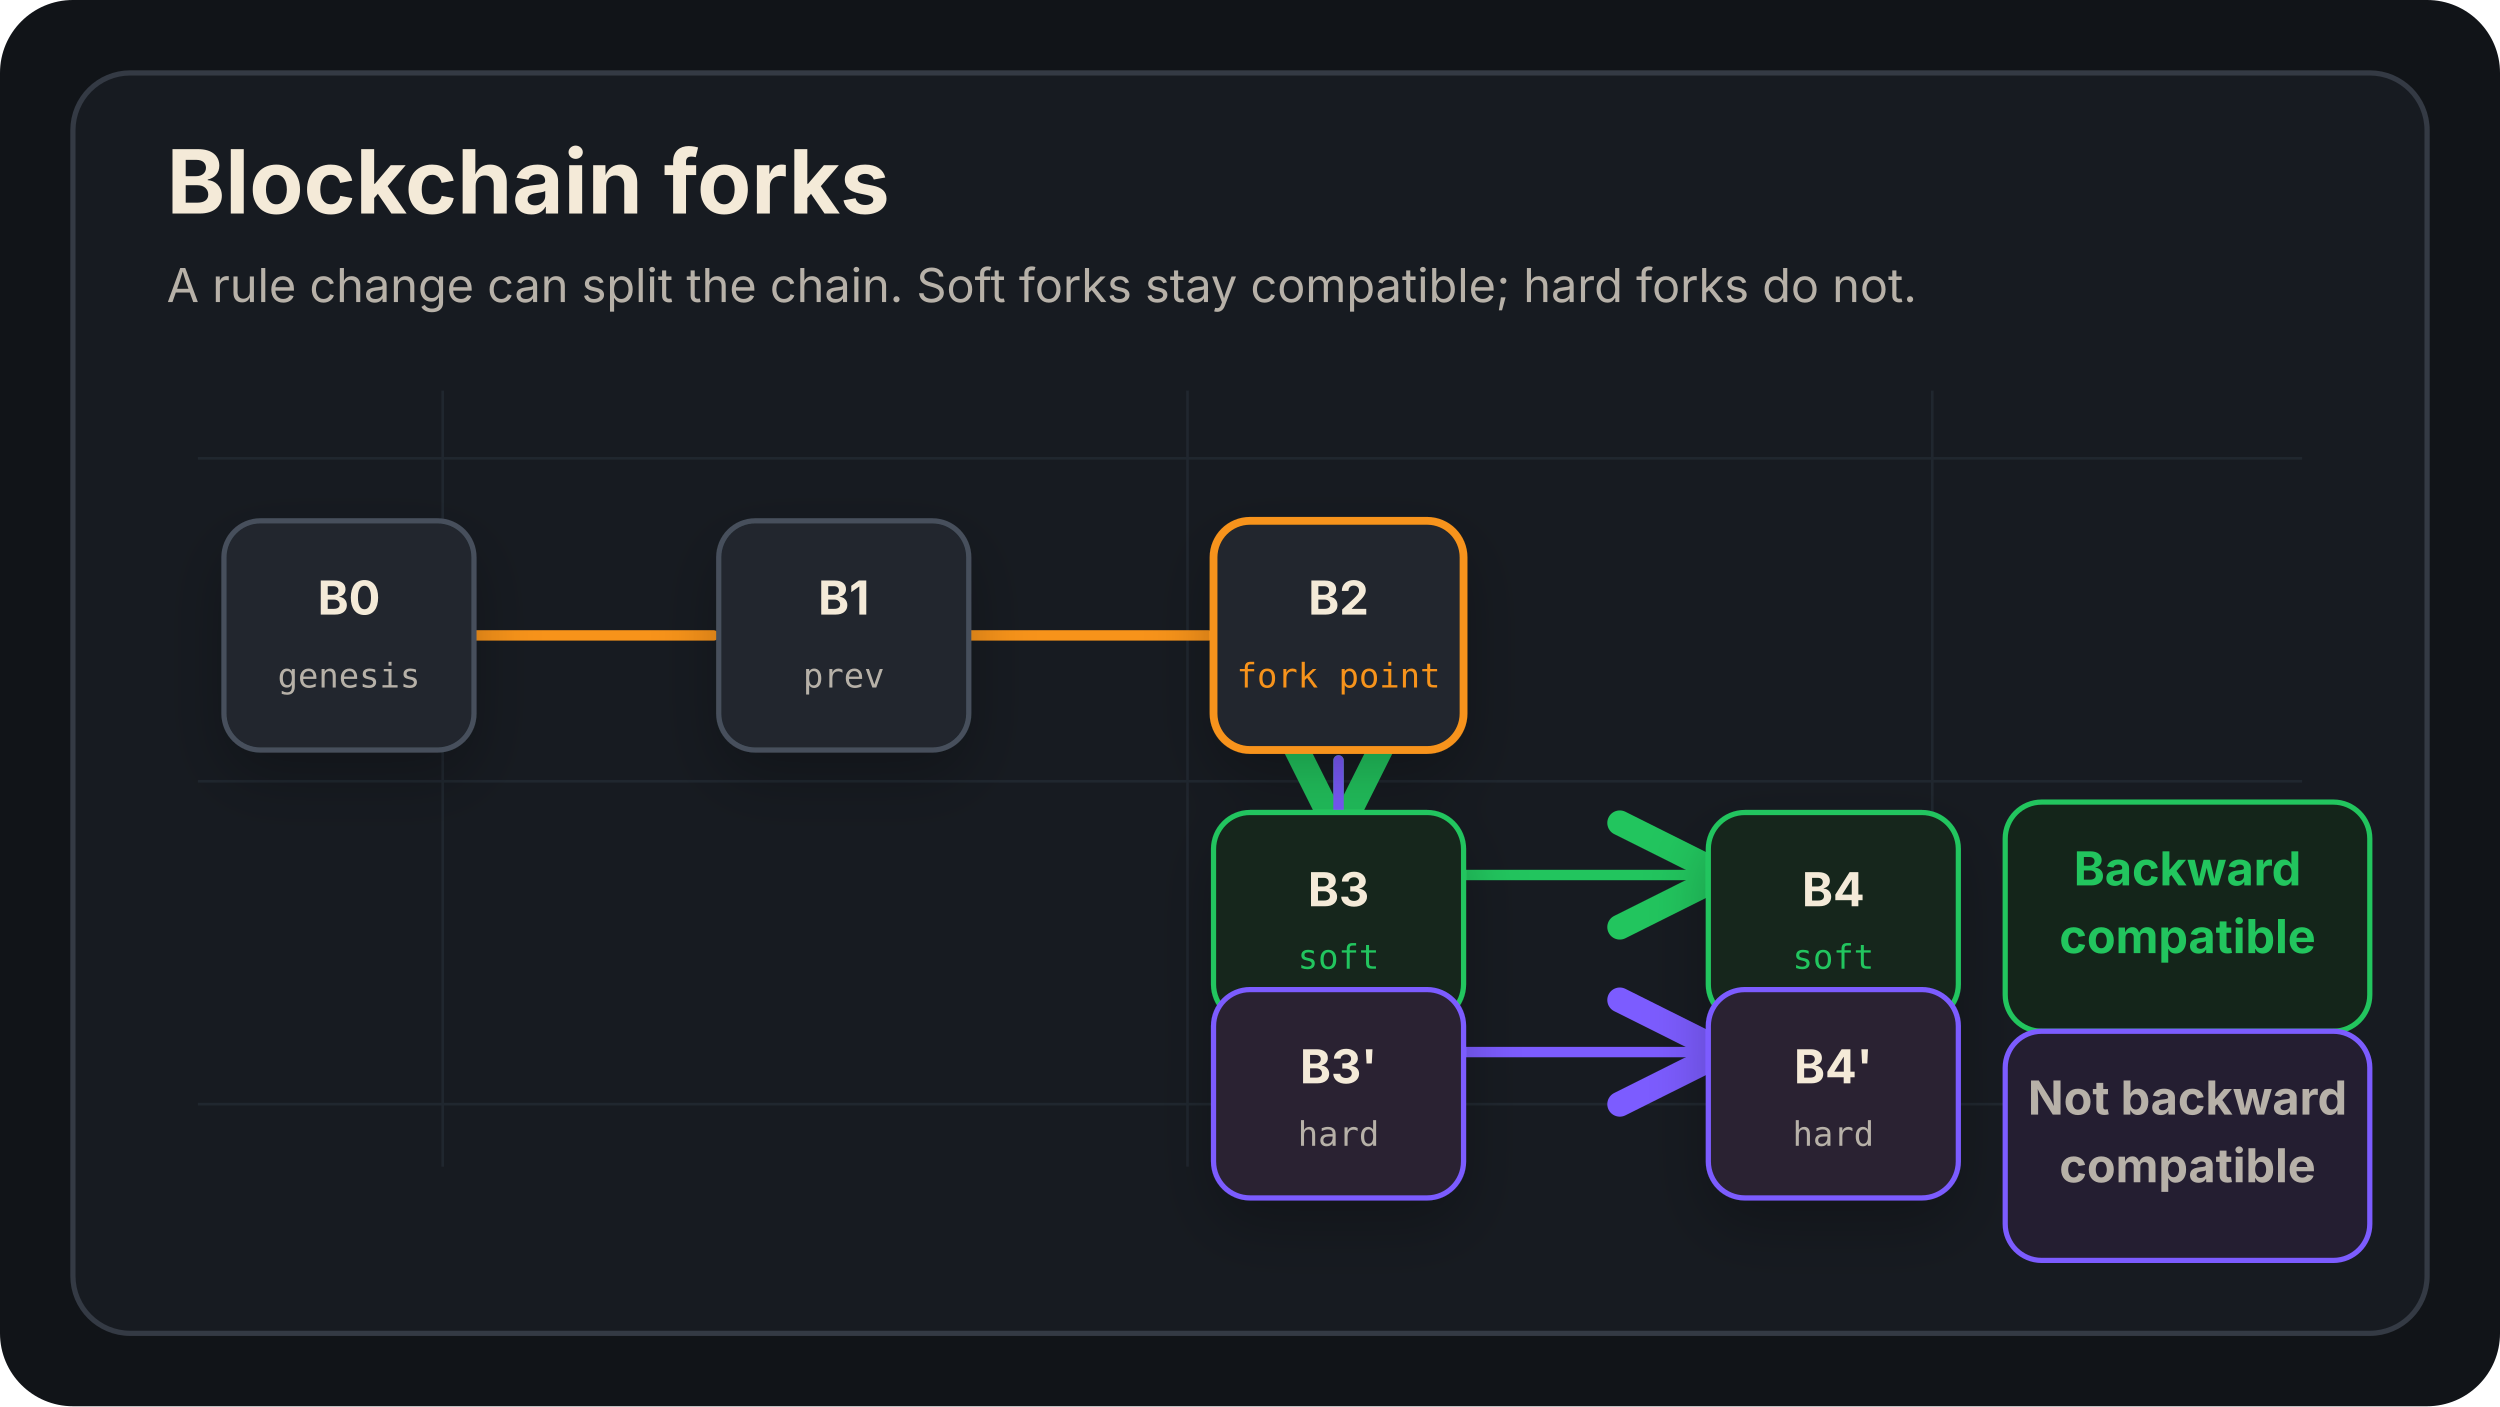
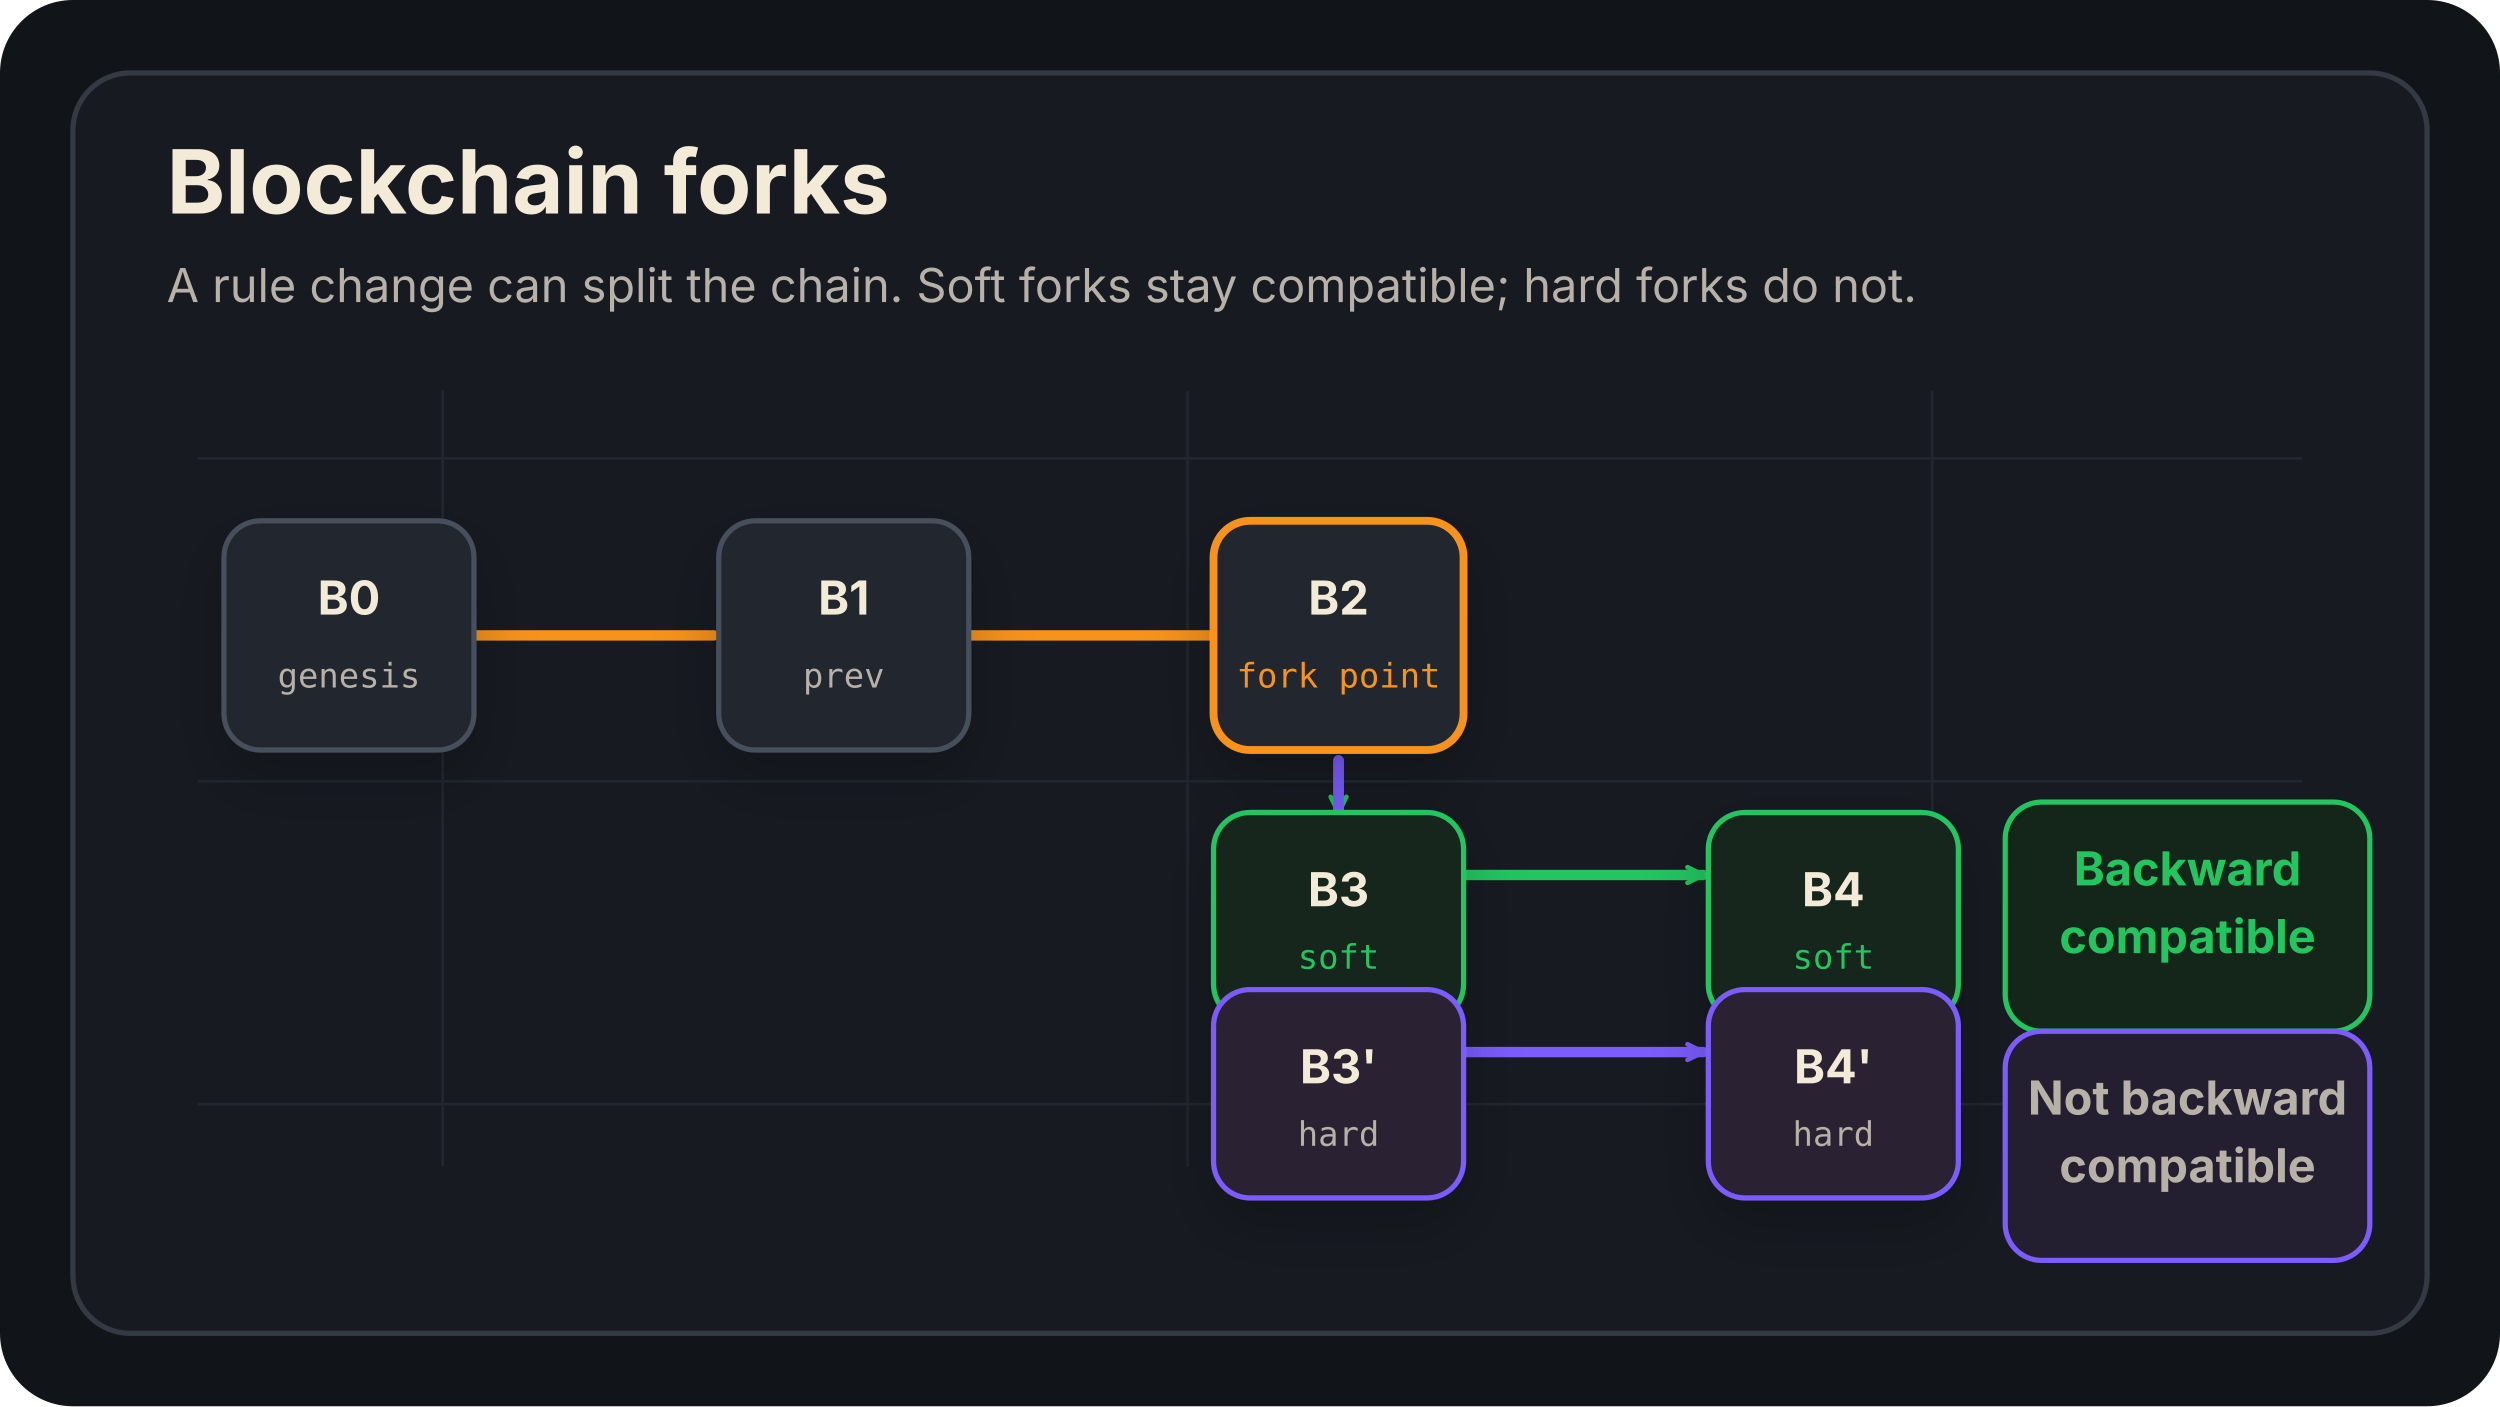
<svg xmlns="http://www.w3.org/2000/svg" width="960" height="540" viewBox="0 0 960 540" fill="none" role="img" aria-labelledby="title desc">
  <defs>
-     <marker id="arrow-orange" markerWidth="14" markerHeight="14" refX="10" refY="7" orient="auto">
-       <path d="M2 2L12 7L2 12" fill="none" stroke="#F7931A" stroke-width="2.4" stroke-linecap="round" stroke-linejoin="round" />
+     <marker id="arrow-orange" markerWidth="10" markerHeight="10" refX="8" refY="5" orient="auto" markerUnits="userSpaceOnUse">
+       <path d="M2 2L8 5L2 8" fill="none" stroke="#F7931A" stroke-width="1.8" stroke-linecap="round" stroke-linejoin="round" />
    </marker>
-     <marker id="arrow-green" markerWidth="14" markerHeight="14" refX="10" refY="7" orient="auto">
-       <path d="M2 2L12 7L2 12" fill="none" stroke="#22C55E" stroke-width="2.4" stroke-linecap="round" stroke-linejoin="round" />
+     <marker id="arrow-green" markerWidth="10" markerHeight="10" refX="8" refY="5" orient="auto" markerUnits="userSpaceOnUse">
+       <path d="M2 2L8 5L2 8" fill="none" stroke="#22C55E" stroke-width="1.8" stroke-linecap="round" stroke-linejoin="round" />
    </marker>
-     <marker id="arrow-violet" markerWidth="14" markerHeight="14" refX="10" refY="7" orient="auto">
-       <path d="M2 2L12 7L2 12" fill="none" stroke="#7C5CFF" stroke-width="2.4" stroke-linecap="round" stroke-linejoin="round" />
+     <marker id="arrow-violet" markerWidth="10" markerHeight="10" refX="8" refY="5" orient="auto" markerUnits="userSpaceOnUse">
+       <path d="M2 2L8 5L2 8" fill="none" stroke="#7C5CFF" stroke-width="1.8" stroke-linecap="round" stroke-linejoin="round" />
    </marker>
    <filter id="soft" x="-20%" y="-20%" width="140%" height="140%">
      <feDropShadow dx="0" dy="10" stdDeviation="12" flood-color="#000000" flood-opacity="0.24" />
    </filter>
  </defs>
  <rect width="960" height="540" rx="28" fill="#111418" />
  <rect x="28" y="28" width="904" height="484" rx="22" fill="#171B21" stroke="#343A44" stroke-width="2" />
  <text x="64" y="82" fill="#F4EAD8" font-family="Inter, Arial, sans-serif" font-size="34" font-weight="700">Blockchain forks</text>
  <text x="64" y="116" fill="#B7B1A8" font-family="Inter, Arial, sans-serif" font-size="18">A rule change can split the chain. Soft forks stay compatible; hard forks do not.</text>
  <g stroke="#28313B" stroke-width="1" opacity="0.55">
    <path d="M76 176H884" />
    <path d="M76 300H884" />
    <path d="M76 424H884" />
    <path d="M170 150V448" />
    <path d="M456 150V448" />
    <path d="M742 150V448" />
  </g>
  <g stroke-width="4" stroke-linecap="round" fill="none">
    <path d="M182 244H274" stroke="#F7931A" />
    <path d="M372 244H464" stroke="#F7931A" />
    <path d="M514 292V312" stroke="#22C55E" marker-end="url(#arrow-green)" />
    <path d="M514 292V380" stroke="#7C5CFF" marker-end="url(#arrow-violet)" />
    <path d="M562 336H654" stroke="#22C55E" marker-end="url(#arrow-green)" />
    <path d="M562 404H654" stroke="#7C5CFF" marker-end="url(#arrow-violet)" />
  </g>
  <g filter="url(#soft)" font-family="Inter, Arial, sans-serif" text-anchor="middle">
    <rect x="86" y="200" width="96" height="88" rx="14" fill="#20252D" stroke="#46505C" stroke-width="2" />
    <text x="134" y="236" fill="#F4EAD8" font-size="18" font-weight="700">B0</text>
    <text x="134" y="264" fill="#B7B1A8" font-family="JetBrains Mono, monospace" font-size="13">genesis</text>
    <rect x="276" y="200" width="96" height="88" rx="14" fill="#20252D" stroke="#46505C" stroke-width="2" />
    <text x="324" y="236" fill="#F4EAD8" font-size="18" font-weight="700">B1</text>
    <text x="324" y="264" fill="#B7B1A8" font-family="JetBrains Mono, monospace" font-size="13">prev</text>
    <rect x="466" y="200" width="96" height="88" rx="14" fill="#20252D" stroke="#F7931A" stroke-width="3" />
    <text x="514" y="236" fill="#F4EAD8" font-size="18" font-weight="700">B2</text>
    <text x="514" y="264" fill="#F7931A" font-family="JetBrains Mono, monospace" font-size="13">fork point</text>
    <rect x="466" y="312" width="96" height="80" rx="14" fill="#14251A" stroke="#22C55E" stroke-width="2" />
    <text x="514" y="348" fill="#F4EAD8" font-size="18" font-weight="700">B3</text>
    <text x="514" y="372" fill="#22C55E" font-family="JetBrains Mono, monospace" font-size="13">soft</text>
    <rect x="656" y="312" width="96" height="80" rx="14" fill="#14251A" stroke="#22C55E" stroke-width="2" />
    <text x="704" y="348" fill="#F4EAD8" font-size="18" font-weight="700">B4</text>
    <text x="704" y="372" fill="#22C55E" font-family="JetBrains Mono, monospace" font-size="13">soft</text>
    <rect x="466" y="380" width="96" height="80" rx="14" fill="#2A2331" stroke="#7C5CFF" stroke-width="2" />
    <text x="514" y="416" fill="#F4EAD8" font-size="18" font-weight="700">B3'</text>
    <text x="514" y="440" fill="#B7B1A8" font-family="JetBrains Mono, monospace" font-size="13">hard</text>
    <rect x="656" y="380" width="96" height="80" rx="14" fill="#2A2331" stroke="#7C5CFF" stroke-width="2" />
    <text x="704" y="416" fill="#F4EAD8" font-size="18" font-weight="700">B4'</text>
    <text x="704" y="440" fill="#B7B1A8" font-family="JetBrains Mono, monospace" font-size="13">hard</text>
  </g>
  <g font-family="Inter, Arial, sans-serif">
    <rect x="770" y="308" width="140" height="88" rx="14" fill="#14251A" stroke="#22C55E" stroke-width="2" />
    <text x="840" y="340" text-anchor="middle" fill="#22C55E" font-size="18" font-weight="700">Backward</text>
    <text x="840" y="366" text-anchor="middle" fill="#22C55E" font-size="18" font-weight="700">compatible</text>
    <rect x="770" y="396" width="140" height="88" rx="14" fill="#241E31" stroke="#7C5CFF" stroke-width="2" />
    <text x="840" y="428" text-anchor="middle" fill="#B7B1A8" font-size="18" font-weight="700">Not backward</text>
    <text x="840" y="454" text-anchor="middle" fill="#B7B1A8" font-size="18" font-weight="700">compatible</text>
  </g>
</svg>
